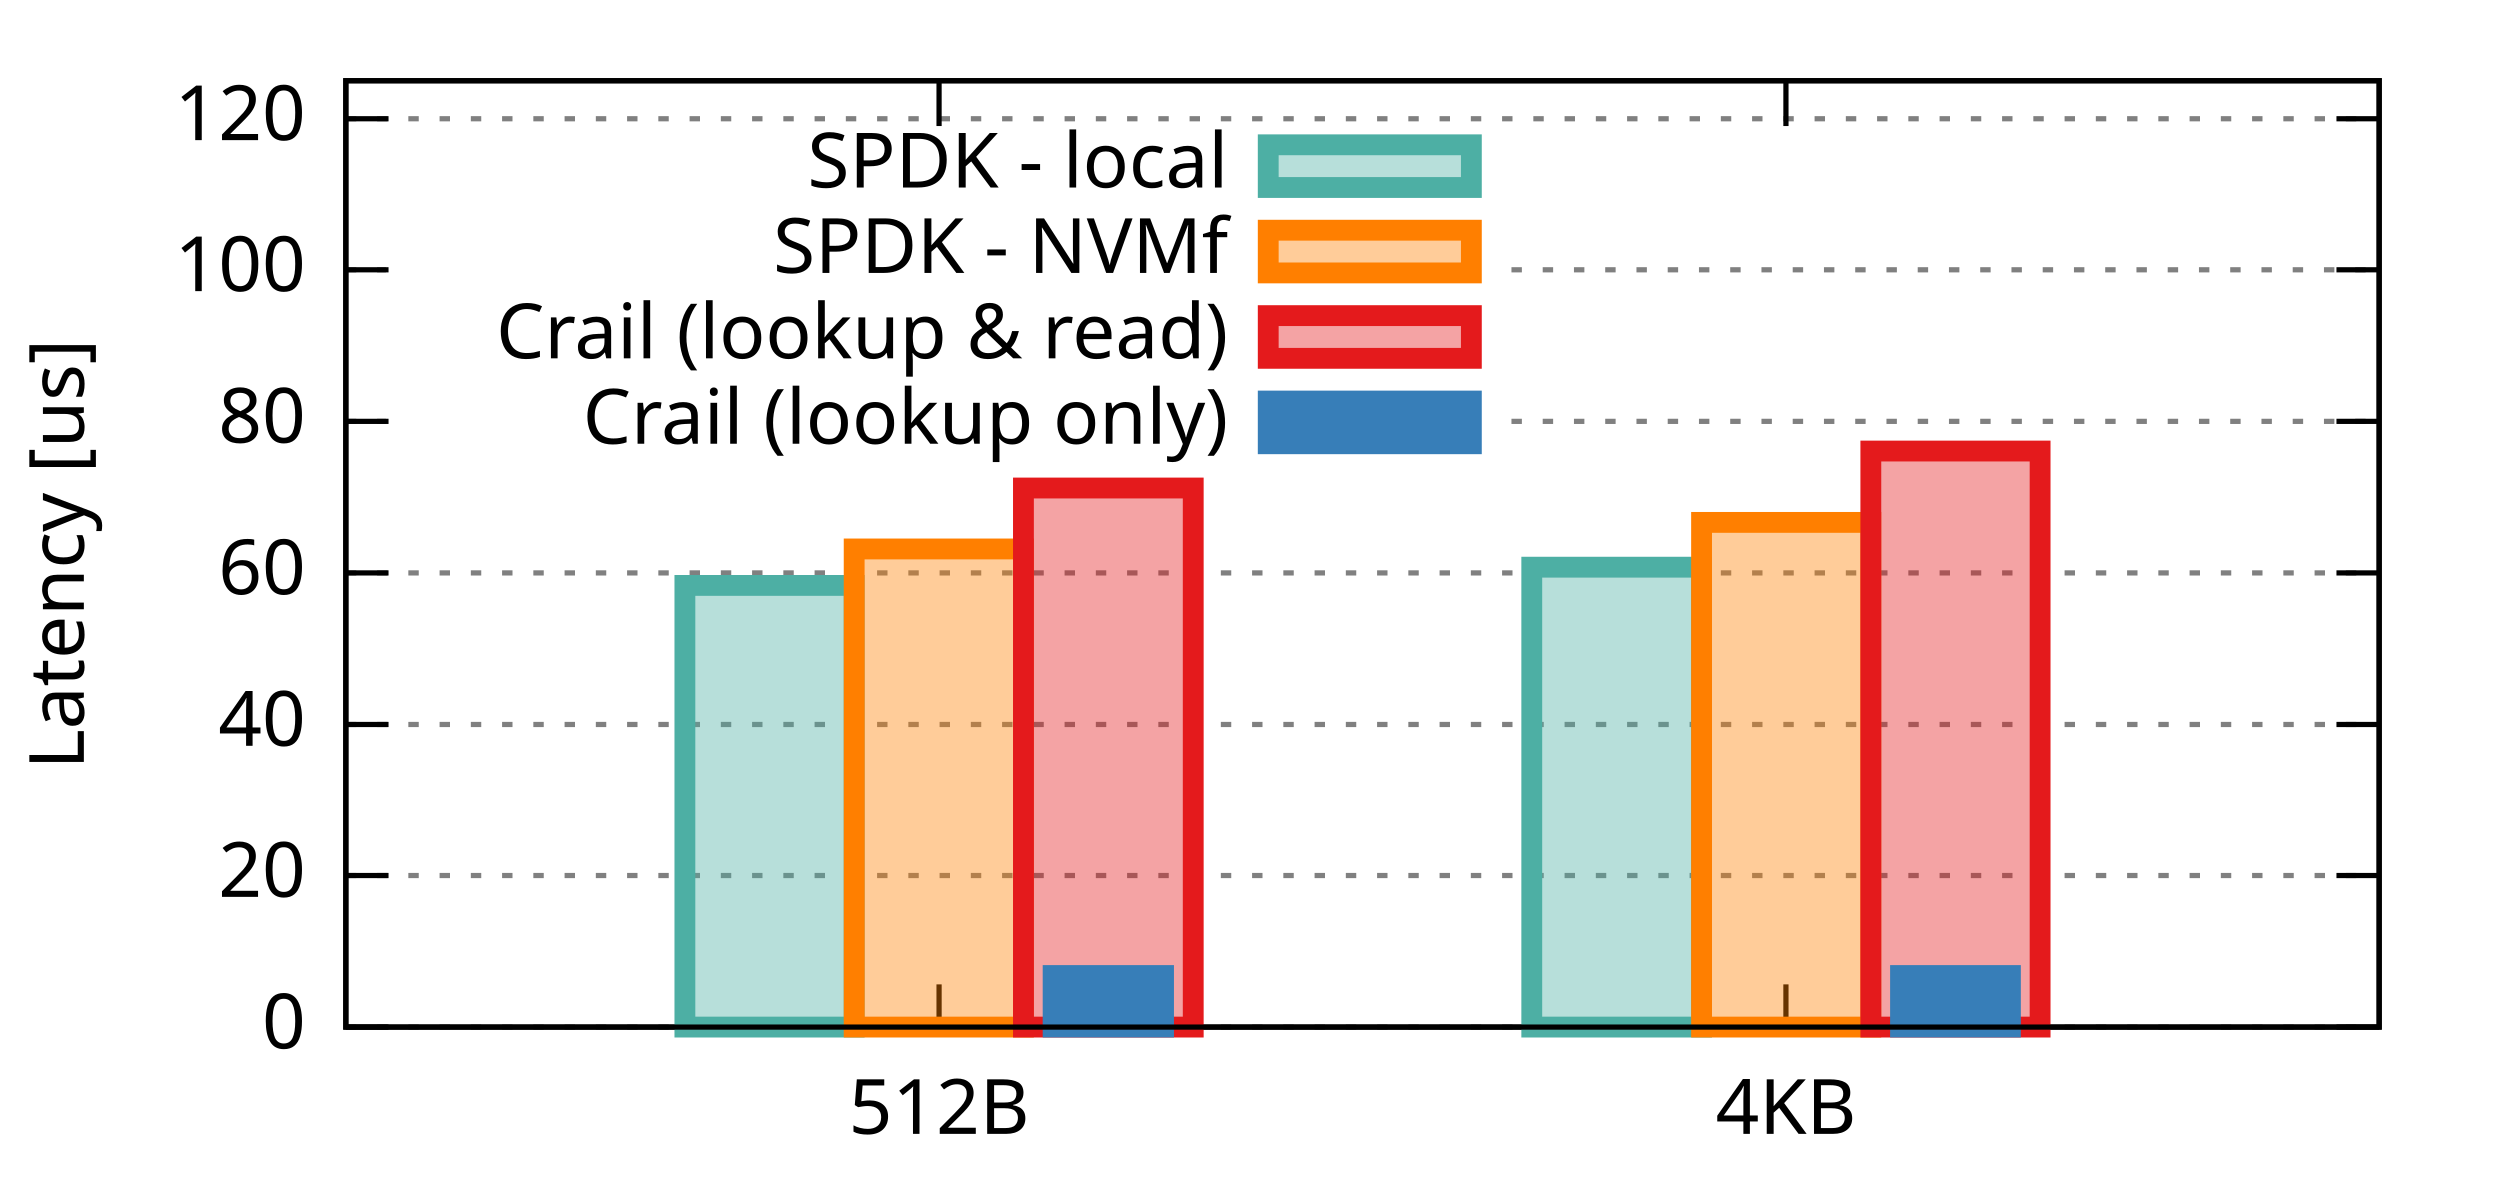
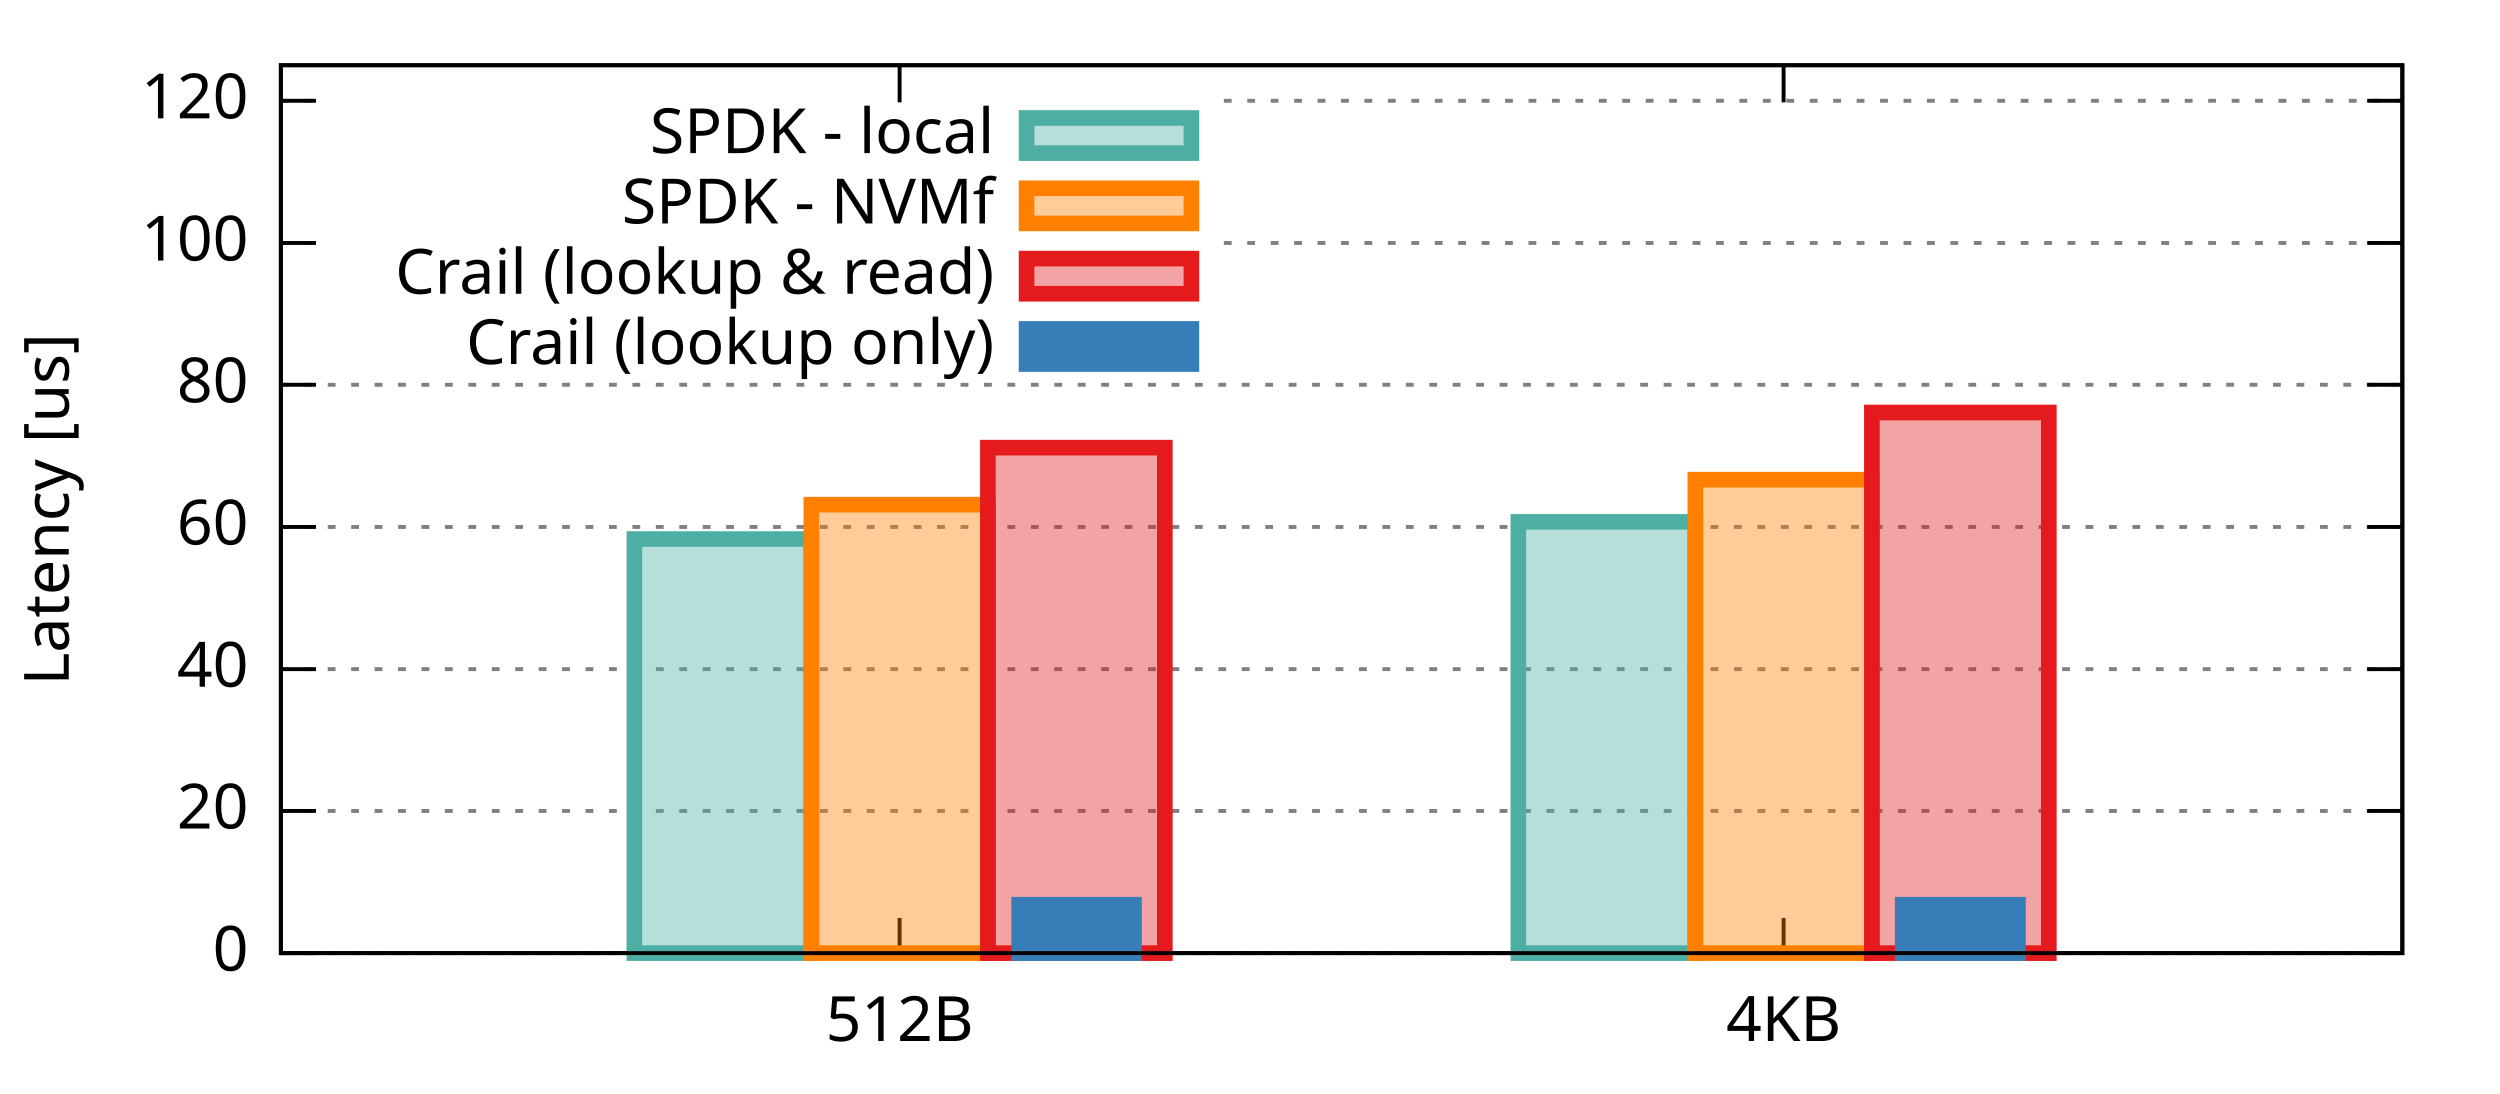
- <svg xmlns="http://www.w3.org/2000/svg" xmlns:xlink="http://www.w3.org/1999/xlink" width="480" height="230" viewBox="0 0 480 230">
+ <svg xmlns="http://www.w3.org/2000/svg" xmlns:xlink="http://www.w3.org/1999/xlink" width="640" height="280" viewBox="0 0 640 280">
  <g id="gnuplot_canvas">
-     <rect x="0" y="0" width="480" height="230" fill="none" />
+     <rect x="0" y="0" width="640" height="280" fill="none" />
    <defs>
      <circle id="gpDot" r="0.5" stroke-width="0.5" />
-       <path id="gpPt0" stroke-width="0.244" stroke="currentColor" d="M-1,0 h2 M0,-1 v2" />
-       <path id="gpPt1" stroke-width="0.244" stroke="currentColor" d="M-1,-1 L1,1 M1,-1 L-1,1" />
-       <path id="gpPt2" stroke-width="0.244" stroke="currentColor" d="M-1,0 L1,0 M0,-1 L0,1 M-1,-1 L1,1 M-1,1 L1,-1" />
-       <rect id="gpPt3" stroke-width="0.244" stroke="currentColor" x="-1" y="-1" width="2" height="2" />
-       <rect id="gpPt4" stroke-width="0.244" stroke="currentColor" fill="currentColor" x="-1" y="-1" width="2" height="2" />
-       <circle id="gpPt5" stroke-width="0.244" stroke="currentColor" cx="0" cy="0" r="1" />
+       <path id="gpPt0" stroke-width="0.222" stroke="currentColor" d="M-1,0 h2 M0,-1 v2" />
+       <path id="gpPt1" stroke-width="0.222" stroke="currentColor" d="M-1,-1 L1,1 M1,-1 L-1,1" />
+       <path id="gpPt2" stroke-width="0.222" stroke="currentColor" d="M-1,0 L1,0 M0,-1 L0,1 M-1,-1 L1,1 M-1,1 L1,-1" />
+       <rect id="gpPt3" stroke-width="0.222" stroke="currentColor" x="-1" y="-1" width="2" height="2" />
+       <rect id="gpPt4" stroke-width="0.222" stroke="currentColor" fill="currentColor" x="-1" y="-1" width="2" height="2" />
+       <circle id="gpPt5" stroke-width="0.222" stroke="currentColor" cx="0" cy="0" r="1" />
      <use xlink:href="#gpPt5" id="gpPt6" fill="currentColor" stroke="none" />
-       <path id="gpPt7" stroke-width="0.244" stroke="currentColor" d="M0,-1.33 L-1.33,0.67 L1.33,0.67 z" />
+       <path id="gpPt7" stroke-width="0.222" stroke="currentColor" d="M0,-1.33 L-1.33,0.67 L1.33,0.67 z" />
      <use xlink:href="#gpPt7" id="gpPt8" fill="currentColor" stroke="none" />
      <use xlink:href="#gpPt7" id="gpPt9" stroke="currentColor" transform="rotate(180)" />
      <use xlink:href="#gpPt9" id="gpPt10" fill="currentColor" stroke="none" />
      <use xlink:href="#gpPt3" id="gpPt11" stroke="currentColor" transform="rotate(45)" />
      <use xlink:href="#gpPt11" id="gpPt12" fill="currentColor" stroke="none" />
    </defs>
    <g style="fill:none; color:white; stroke:currentColor; stroke-width:1.00; stroke-linecap:butt; stroke-linejoin:miter">
</g>
    <g style="fill:none; color:black; stroke:currentColor; stroke-width:1.00; stroke-linecap:butt; stroke-linejoin:miter">
</g>
    <g style="fill:none; color:gray; stroke:currentColor; stroke-width:1.00; stroke-linecap:butt; stroke-linejoin:miter">
-       <path stroke="gray" stroke-dasharray=" 2,4" class="gridline" d="M66.4,197.2 L456.8,197.2  h0.01" />
+       <path stroke="gray" stroke-dasharray=" 2,4" class="gridline" d="M71.9,244.0 L615.0,244.0  h0.01" />
    </g>
    <g style="fill:none; color:black; stroke:currentColor; stroke-width:1.00; stroke-linecap:butt; stroke-linejoin:miter">
-       <path stroke="black" d="M66.4,197.2 L74.6,197.2 M456.8,197.2 L448.6,197.2  h0.01" />
-       <g transform="translate(58.7,201.3)" style="stroke:none; fill:black; font-family:Times-Roman; font-size:11.00pt; text-anchor:end">
+       <path stroke="black" d="M71.9,244.0 L80.9,244.0 M615.0,244.0 L606.0,244.0  h0.01" />
+       <g transform="translate(63.6,248.5)" style="stroke:none; fill:black; font-family:Times-Roman; font-size:12.00pt; text-anchor:end">
        <text> 0</text>
      </g>
    </g>
    <g style="fill:none; color:gray; stroke:currentColor; stroke-width:1.00; stroke-linecap:butt; stroke-linejoin:miter">
-       <path stroke="gray" stroke-dasharray=" 2,4" class="gridline" d="M66.4,168.1 L456.8,168.1  h0.01" />
+       <path stroke="gray" stroke-dasharray=" 2,4" class="gridline" d="M71.9,207.6 L615.0,207.6  h0.01" />
    </g>
    <g style="fill:none; color:black; stroke:currentColor; stroke-width:1.00; stroke-linecap:butt; stroke-linejoin:miter">
-       <path stroke="black" d="M66.4,168.1 L74.6,168.1 M456.8,168.1 L448.6,168.1  h0.01" />
-       <g transform="translate(58.7,172.2)" style="stroke:none; fill:black; font-family:Times-Roman; font-size:11.00pt; text-anchor:end">
+       <path stroke="black" d="M71.9,207.6 L80.9,207.6 M615.0,207.6 L606.0,207.6  h0.01" />
+       <g transform="translate(63.6,212.1)" style="stroke:none; fill:black; font-family:Times-Roman; font-size:12.00pt; text-anchor:end">
        <text> 20</text>
      </g>
    </g>
    <g style="fill:none; color:gray; stroke:currentColor; stroke-width:1.00; stroke-linecap:butt; stroke-linejoin:miter">
-       <path stroke="gray" stroke-dasharray=" 2,4" class="gridline" d="M66.4,139.1 L456.8,139.1  h0.01" />
+       <path stroke="gray" stroke-dasharray=" 2,4" class="gridline" d="M71.9,171.3 L615.0,171.3  h0.01" />
    </g>
    <g style="fill:none; color:black; stroke:currentColor; stroke-width:1.00; stroke-linecap:butt; stroke-linejoin:miter">
-       <path stroke="black" d="M66.4,139.1 L74.6,139.1 M456.8,139.1 L448.6,139.1  h0.01" />
-       <g transform="translate(58.7,143.2)" style="stroke:none; fill:black; font-family:Times-Roman; font-size:11.00pt; text-anchor:end">
+       <path stroke="black" d="M71.9,171.3 L80.9,171.3 M615.0,171.3 L606.0,171.3  h0.01" />
+       <g transform="translate(63.6,175.8)" style="stroke:none; fill:black; font-family:Times-Roman; font-size:12.00pt; text-anchor:end">
        <text> 40</text>
      </g>
    </g>
    <g style="fill:none; color:gray; stroke:currentColor; stroke-width:1.00; stroke-linecap:butt; stroke-linejoin:miter">
-       <path stroke="gray" stroke-dasharray=" 2,4" class="gridline" d="M66.4,110.0 L456.8,110.0  h0.01" />
+       <path stroke="gray" stroke-dasharray=" 2,4" class="gridline" d="M71.9,134.9 L615.0,134.9  h0.01" />
    </g>
    <g style="fill:none; color:black; stroke:currentColor; stroke-width:1.00; stroke-linecap:butt; stroke-linejoin:miter">
-       <path stroke="black" d="M66.4,110.0 L74.6,110.0 M456.8,110.0 L448.6,110.0  h0.01" />
-       <g transform="translate(58.7,114.1)" style="stroke:none; fill:black; font-family:Times-Roman; font-size:11.00pt; text-anchor:end">
+       <path stroke="black" d="M71.9,134.9 L80.9,134.9 M615.0,134.9 L606.0,134.9  h0.01" />
+       <g transform="translate(63.6,139.4)" style="stroke:none; fill:black; font-family:Times-Roman; font-size:12.00pt; text-anchor:end">
        <text> 60</text>
      </g>
    </g>
    <g style="fill:none; color:gray; stroke:currentColor; stroke-width:1.00; stroke-linecap:butt; stroke-linejoin:miter">
-       <path stroke="gray" stroke-dasharray=" 2,4" class="gridline" d="M66.4,80.9 L74.1,80.9 M290.2,80.9 L456.8,80.9  h0.01" />
+       <path stroke="gray" stroke-dasharray=" 2,4" class="gridline" d="M71.9,98.5 L615.0,98.5  h0.01" />
    </g>
    <g style="fill:none; color:black; stroke:currentColor; stroke-width:1.00; stroke-linecap:butt; stroke-linejoin:miter">
-       <path stroke="black" d="M66.4,80.9 L74.6,80.9 M456.8,80.9 L448.6,80.9  h0.01" />
-       <g transform="translate(58.7,85.0)" style="stroke:none; fill:black; font-family:Times-Roman; font-size:11.00pt; text-anchor:end">
+       <path stroke="black" d="M71.9,98.5 L80.9,98.5 M615.0,98.5 L606.0,98.5  h0.01" />
+       <g transform="translate(63.6,103.0)" style="stroke:none; fill:black; font-family:Times-Roman; font-size:12.00pt; text-anchor:end">
        <text> 80</text>
      </g>
    </g>
    <g style="fill:none; color:gray; stroke:currentColor; stroke-width:1.00; stroke-linecap:butt; stroke-linejoin:miter">
-       <path stroke="gray" stroke-dasharray=" 2,4" class="gridline" d="M66.4,51.8 L74.1,51.8 M290.2,51.8 L456.8,51.8  h0.01" />
+       <path stroke="gray" stroke-dasharray=" 2,4" class="gridline" d="M71.9,62.2 L80.2,62.2 M313.3,62.2 L615.0,62.2  h0.01" />
    </g>
    <g style="fill:none; color:black; stroke:currentColor; stroke-width:1.00; stroke-linecap:butt; stroke-linejoin:miter">
-       <path stroke="black" d="M66.4,51.8 L74.6,51.8 M456.8,51.8 L448.6,51.8  h0.01" />
-       <g transform="translate(58.7,55.9)" style="stroke:none; fill:black; font-family:Times-Roman; font-size:11.00pt; text-anchor:end">
+       <path stroke="black" d="M71.9,62.2 L80.9,62.2 M615.0,62.2 L606.0,62.2  h0.01" />
+       <g transform="translate(63.6,66.7)" style="stroke:none; fill:black; font-family:Times-Roman; font-size:12.00pt; text-anchor:end">
        <text> 100</text>
      </g>
    </g>
    <g style="fill:none; color:gray; stroke:currentColor; stroke-width:1.00; stroke-linecap:butt; stroke-linejoin:miter">
-       <path stroke="gray" stroke-dasharray=" 2,4" class="gridline" d="M66.4,22.8 L456.8,22.8  h0.01" />
+       <path stroke="gray" stroke-dasharray=" 2,4" class="gridline" d="M71.9,25.8 L80.2,25.8 M313.3,25.8 L615.0,25.8  h0.01" />
    </g>
    <g style="fill:none; color:black; stroke:currentColor; stroke-width:1.00; stroke-linecap:butt; stroke-linejoin:miter">
-       <path stroke="black" d="M66.4,22.8 L74.6,22.8 M456.8,22.8 L448.6,22.8  h0.01" />
-       <g transform="translate(58.7,26.9)" style="stroke:none; fill:black; font-family:Times-Roman; font-size:11.00pt; text-anchor:end">
+       <path stroke="black" d="M71.9,25.8 L80.9,25.8 M615.0,25.8 L606.0,25.8  h0.01" />
+       <g transform="translate(63.6,30.3)" style="stroke:none; fill:black; font-family:Times-Roman; font-size:12.00pt; text-anchor:end">
        <text> 120</text>
      </g>
-       <path stroke="black" d="M180.3,197.2 L180.3,189.0 M180.3,15.5 L180.3,23.7  h0.01" />
-       <g transform="translate(180.3,217.7)" style="stroke:none; fill:black; font-family:Times-Roman; font-size:11.00pt; text-anchor:middle">
+       <path stroke="black" d="M230.3,244.0 L230.3,235.0 M230.3,16.7 L230.3,25.7  h0.01" />
+       <g transform="translate(230.3,266.5)" style="stroke:none; fill:black; font-family:Times-Roman; font-size:12.00pt; text-anchor:middle">
        <text>512B</text>
      </g>
-       <path stroke="black" d="M342.9,197.2 L342.9,189.0 M342.9,15.5 L342.9,23.7  h0.01" />
-       <g transform="translate(342.9,217.7)" style="stroke:none; fill:black; font-family:Times-Roman; font-size:11.00pt; text-anchor:middle">
+       <path stroke="black" d="M456.6,244.0 L456.6,235.0 M456.6,16.7 L456.6,25.7  h0.01" />
+       <g transform="translate(456.6,266.5)" style="stroke:none; fill:black; font-family:Times-Roman; font-size:12.00pt; text-anchor:middle">
        <text>4KB</text>
      </g>
-       <path stroke="black" d="M66.4,15.5 L66.4,197.2 L456.8,197.2 L456.8,15.5 L66.4,15.5 Z  h0.01" />
-       <g transform="translate(16.1,106.4) rotate(270)" style="stroke:none; fill:black; font-family:Times-Roman; font-size:11.00pt; text-anchor:middle">
+       <path stroke="black" d="M71.9,16.7 L71.9,244.0 L615.0,244.0 L615.0,16.7 L71.9,16.7 Z  h0.01" />
+       <g transform="translate(17.6,130.4) rotate(270)" style="stroke:none; fill:black; font-family:Times-Roman; font-size:12.00pt; text-anchor:middle">
        <text>Latency [us]</text>
      </g>
    </g>
    <g id="gnuplot_plot_1">
      <g style="fill:none; color:white; stroke:black; stroke-width:4.00; stroke-linecap:butt; stroke-linejoin:miter">
</g>
      <g style="fill:none; color:red; stroke:currentColor; stroke-width:4.00; stroke-linecap:butt; stroke-linejoin:miter">
-         <g transform="translate(235.8,36.0)" style="stroke:none; fill:black; font-family:Times-Roman; font-size:11.00pt; text-anchor:end">
+         <g transform="translate(254.5,39.2)" style="stroke:none; fill:black; font-family:Times-Roman; font-size:12.00pt; text-anchor:end">
          <text>SPDK - local</text>
        </g>
        <g style="stroke:none; shape-rendering:crispEdges">
-           <polygon fill="rgb( 77, 175, 164)" fill-opacity="0.4" points="243.5,36.0 282.5,36.0 282.5,27.8 243.5,27.8 " />
+           <polygon fill="rgb( 77, 175, 164)" fill-opacity="0.4" points="262.8,39.2 305.0,39.2 305.0,30.2 262.8,30.2 " />
        </g>
-         <path stroke="rgb( 77, 175, 164)" d="M243.5,36.0 L282.5,36.0 L282.5,27.8 L243.5,27.8 L243.5,36.0 Z  h0.01" />
+         <path stroke="rgb( 77, 175, 164)" d="M262.8,39.2 L305.0,39.2 L305.0,30.2 L262.8,30.2 L262.8,39.2 Z  h0.01" />
        <g style="stroke:none; shape-rendering:crispEdges">
-           <polygon fill="rgb( 77, 175, 164)" fill-opacity="0.4" points="131.5,197.2 164.1,197.2 164.1,112.3 131.5,112.3 " />
+           <polygon fill="rgb( 77, 175, 164)" fill-opacity="0.4" points="162.4,244.0 207.8,244.0 207.8,137.9 162.4,137.9 " />
        </g>
-         <path stroke="rgb( 77, 175, 164)" d="M131.5,197.2 L131.5,112.4 L164.0,112.4 L164.0,197.2 L131.5,197.2 Z  h0.01" />
+         <path stroke="rgb( 77, 175, 164)" d="M162.4,244.0 L162.4,138.0 L207.7,138.0 L207.7,244.0 L162.4,244.0 Z  h0.01" />
        <g style="stroke:none; shape-rendering:crispEdges">
-           <polygon fill="rgb( 77, 175, 164)" fill-opacity="0.4" points="294.1,197.2 326.8,197.2 326.8,108.8 294.1,108.8 " />
+           <polygon fill="rgb( 77, 175, 164)" fill-opacity="0.4" points="388.7,244.0 434.1,244.0 434.1,133.5 388.7,133.5 " />
        </g>
-         <path stroke="rgb( 77, 175, 164)" d="M294.1,197.2 L294.1,108.9 L326.7,108.9 L326.7,197.2 L294.1,197.2 Z  h0.01" />
+         <path stroke="rgb( 77, 175, 164)" d="M388.7,244.0 L388.7,133.6 L434.0,133.6 L434.0,244.0 L388.7,244.0 Z  h0.01" />
      </g>
    </g>
    <g id="gnuplot_plot_2">
      <g style="fill:none; color:green; stroke:currentColor; stroke-width:4.00; stroke-linecap:butt; stroke-linejoin:miter">
-         <g transform="translate(235.8,52.4)" style="stroke:none; fill:black; font-family:Times-Roman; font-size:11.00pt; text-anchor:end">
+         <g transform="translate(254.5,57.2)" style="stroke:none; fill:black; font-family:Times-Roman; font-size:12.00pt; text-anchor:end">
          <text>SPDK - NVMf</text>
        </g>
        <g style="stroke:none; shape-rendering:crispEdges">
-           <polygon fill="rgb(255, 127,   0)" fill-opacity="0.4" points="243.5,52.4 282.5,52.4 282.5,44.2 243.5,44.2 " />
+           <polygon fill="rgb(255, 127,   0)" fill-opacity="0.4" points="262.8,57.2 305.0,57.2 305.0,48.2 262.8,48.2 " />
        </g>
-         <path stroke="rgb(255, 127,   0)" d="M243.5,52.4 L282.5,52.4 L282.5,44.2 L243.5,44.2 L243.5,52.4 Z  h0.01" />
+         <path stroke="rgb(255, 127,   0)" d="M262.8,57.2 L305.0,57.2 L305.0,48.2 L262.8,48.2 L262.8,57.2 Z  h0.01" />
        <g style="stroke:none; shape-rendering:crispEdges">
-           <polygon fill="rgb(255, 127,   0)" fill-opacity="0.4" points="164.0,197.2 196.6,197.2 196.6,105.3 164.0,105.3 " />
+           <polygon fill="rgb(255, 127,   0)" fill-opacity="0.4" points="207.7,244.0 253.0,244.0 253.0,129.1 207.7,129.1 " />
        </g>
-         <path stroke="rgb(255, 127,   0)" d="M164.0,197.2 L164.0,105.4 L196.5,105.4 L196.5,197.2 L164.0,197.2 Z  h0.01" />
+         <path stroke="rgb(255, 127,   0)" d="M207.7,244.0 L207.7,129.2 L252.9,129.2 L252.9,244.0 L207.7,244.0 Z  h0.01" />
        <g style="stroke:none; shape-rendering:crispEdges">
-           <polygon fill="rgb(255, 127,   0)" fill-opacity="0.4" points="326.7,197.2 359.3,197.2 359.3,100.2 326.7,100.2 " />
+           <polygon fill="rgb(255, 127,   0)" fill-opacity="0.4" points="434.0,244.0 479.3,244.0 479.3,122.7 434.0,122.7 " />
        </g>
-         <path stroke="rgb(255, 127,   0)" d="M326.7,197.2 L326.7,100.3 L359.2,100.3 L359.2,197.2 L326.7,197.2 Z  h0.01" />
+         <path stroke="rgb(255, 127,   0)" d="M434.0,244.0 L434.0,122.8 L479.2,122.8 L479.2,244.0 L434.0,244.0 Z  h0.01" />
      </g>
    </g>
    <g id="gnuplot_plot_3">
      <g style="fill:none; color:blue; stroke:currentColor; stroke-width:4.00; stroke-linecap:butt; stroke-linejoin:miter">
-         <g transform="translate(235.8,68.8)" style="stroke:none; fill:black; font-family:Times-Roman; font-size:11.00pt; text-anchor:end">
+         <g transform="translate(254.5,75.2)" style="stroke:none; fill:black; font-family:Times-Roman; font-size:12.00pt; text-anchor:end">
          <text>Crail (lookup &amp; read)</text>
        </g>
        <g style="stroke:none; shape-rendering:crispEdges">
-           <polygon fill="rgb(228,  26,  28)" fill-opacity="0.4" points="243.5,68.8 282.5,68.8 282.5,60.6 243.5,60.6 " />
+           <polygon fill="rgb(228,  26,  28)" fill-opacity="0.4" points="262.8,75.2 305.0,75.2 305.0,66.2 262.8,66.2 " />
        </g>
-         <path stroke="rgb(228,  26,  28)" d="M243.5,68.8 L282.5,68.8 L282.5,60.6 L243.5,60.6 L243.5,68.8 Z  h0.01" />
+         <path stroke="rgb(228,  26,  28)" d="M262.8,75.2 L305.0,75.2 L305.0,66.2 L262.8,66.2 L262.8,75.2 Z  h0.01" />
        <g style="stroke:none; shape-rendering:crispEdges">
-           <polygon fill="rgb(228,  26,  28)" fill-opacity="0.4" points="196.5,197.2 229.2,197.2 229.2,93.6 196.5,93.6 " />
+           <polygon fill="rgb(228,  26,  28)" fill-opacity="0.4" points="252.9,244.0 298.3,244.0 298.3,114.5 252.9,114.5 " />
        </g>
-         <path stroke="rgb(228,  26,  28)" d="M196.5,197.2 L196.5,93.7 L229.1,93.7 L229.1,197.2 L196.5,197.2 Z  h0.01" />
+         <path stroke="rgb(228,  26,  28)" d="M252.9,244.0 L252.9,114.6 L298.2,114.6 L298.2,244.0 L252.9,244.0 Z  h0.01" />
        <g style="stroke:none; shape-rendering:crispEdges">
-           <polygon fill="rgb(228,  26,  28)" fill-opacity="0.4" points="359.2,197.2 391.8,197.2 391.8,86.5 359.2,86.5 " />
+           <polygon fill="rgb(228,  26,  28)" fill-opacity="0.4" points="479.2,244.0 524.6,244.0 524.6,105.5 479.2,105.5 " />
        </g>
-         <path stroke="rgb(228,  26,  28)" d="M359.2,197.2 L359.2,86.6 L391.7,86.6 L391.7,197.2 L359.2,197.2 Z  h0.01" />
+         <path stroke="rgb(228,  26,  28)" d="M479.2,244.0 L479.2,105.6 L524.5,105.6 L524.5,244.0 L479.2,244.0 Z  h0.01" />
      </g>
    </g>
    <g id="gnuplot_plot_4">
      <g style="fill:none; color:cyan; stroke:currentColor; stroke-width:4.00; stroke-linecap:butt; stroke-linejoin:miter">
-         <g transform="translate(235.8,85.2)" style="stroke:none; fill:black; font-family:Times-Roman; font-size:11.00pt; text-anchor:end">
+         <g transform="translate(254.5,93.2)" style="stroke:none; fill:black; font-family:Times-Roman; font-size:12.00pt; text-anchor:end">
          <text>Crail (lookup only)</text>
        </g>
        <g style="stroke:none; shape-rendering:crispEdges">
-           <polygon fill="rgb( 55, 126, 184)" points="243.5,85.2 282.5,85.2 282.5,77.0 243.5,77.0 " />
+           <polygon fill="rgb( 55, 126, 184)" points="262.8,93.2 305.0,93.2 305.0,84.2 262.8,84.2 " />
        </g>
-         <path stroke="rgb( 55, 126, 184)" d="M243.5,85.2 L282.5,85.2 L282.5,77.0 L243.5,77.0 L243.5,85.2 Z  h0.01" />
+         <path stroke="rgb( 55, 126, 184)" d="M262.8,93.2 L305.0,93.2 L305.0,84.2 L262.8,84.2 L262.8,93.2 Z  h0.01" />
        <g style="stroke:none; shape-rendering:crispEdges">
-           <polygon fill="rgb( 55, 126, 184)" points="202.2,197.2 223.5,197.2 223.5,187.2 202.2,187.2 " />
+           <polygon fill="rgb( 55, 126, 184)" points="260.9,244.0 290.4,244.0 290.4,231.5 260.9,231.5 " />
        </g>
-         <path stroke="rgb( 55, 126, 184)" d="M202.2,197.2 L202.2,187.3 L223.4,187.3 L223.4,197.2 L202.2,197.2 Z  h0.01" />
+         <path stroke="rgb( 55, 126, 184)" d="M260.9,244.0 L260.9,231.6 L290.3,231.6 L290.3,244.0 L260.9,244.0 Z  h0.01" />
        <g style="stroke:none; shape-rendering:crispEdges">
-           <polygon fill="rgb( 55, 126, 184)" points="364.9,197.2 386.1,197.2 386.1,187.2 364.9,187.2 " />
+           <polygon fill="rgb( 55, 126, 184)" points="487.1,244.0 516.7,244.0 516.7,231.5 487.1,231.5 " />
        </g>
-         <path stroke="rgb( 55, 126, 184)" d="M364.9,197.2 L364.9,187.3 L386.0,187.3 L386.0,197.2 L364.9,197.2 Z  h0.01" />
+         <path stroke="rgb( 55, 126, 184)" d="M487.1,244.0 L487.1,231.6 L516.6,231.6 L516.6,244.0 L487.1,244.0 Z  h0.01" />
      </g>
    </g>
    <g style="fill:none; color:white; stroke:rgb( 55, 126, 184); stroke-width:1.00; stroke-linecap:butt; stroke-linejoin:miter">
</g>
    <g style="fill:none; color:black; stroke:currentColor; stroke-width:1.00; stroke-linecap:butt; stroke-linejoin:miter">
-       <path stroke="black" d="M66.4,15.5 L66.4,197.2 L456.8,197.2 L456.8,15.5 L66.4,15.5 Z  h0.01" />
+       <path stroke="black" d="M71.9,16.7 L71.9,244.0 L615.0,244.0 L615.0,16.7 L71.9,16.7 Z  h0.01" />
    </g>
  </g>
</svg>
